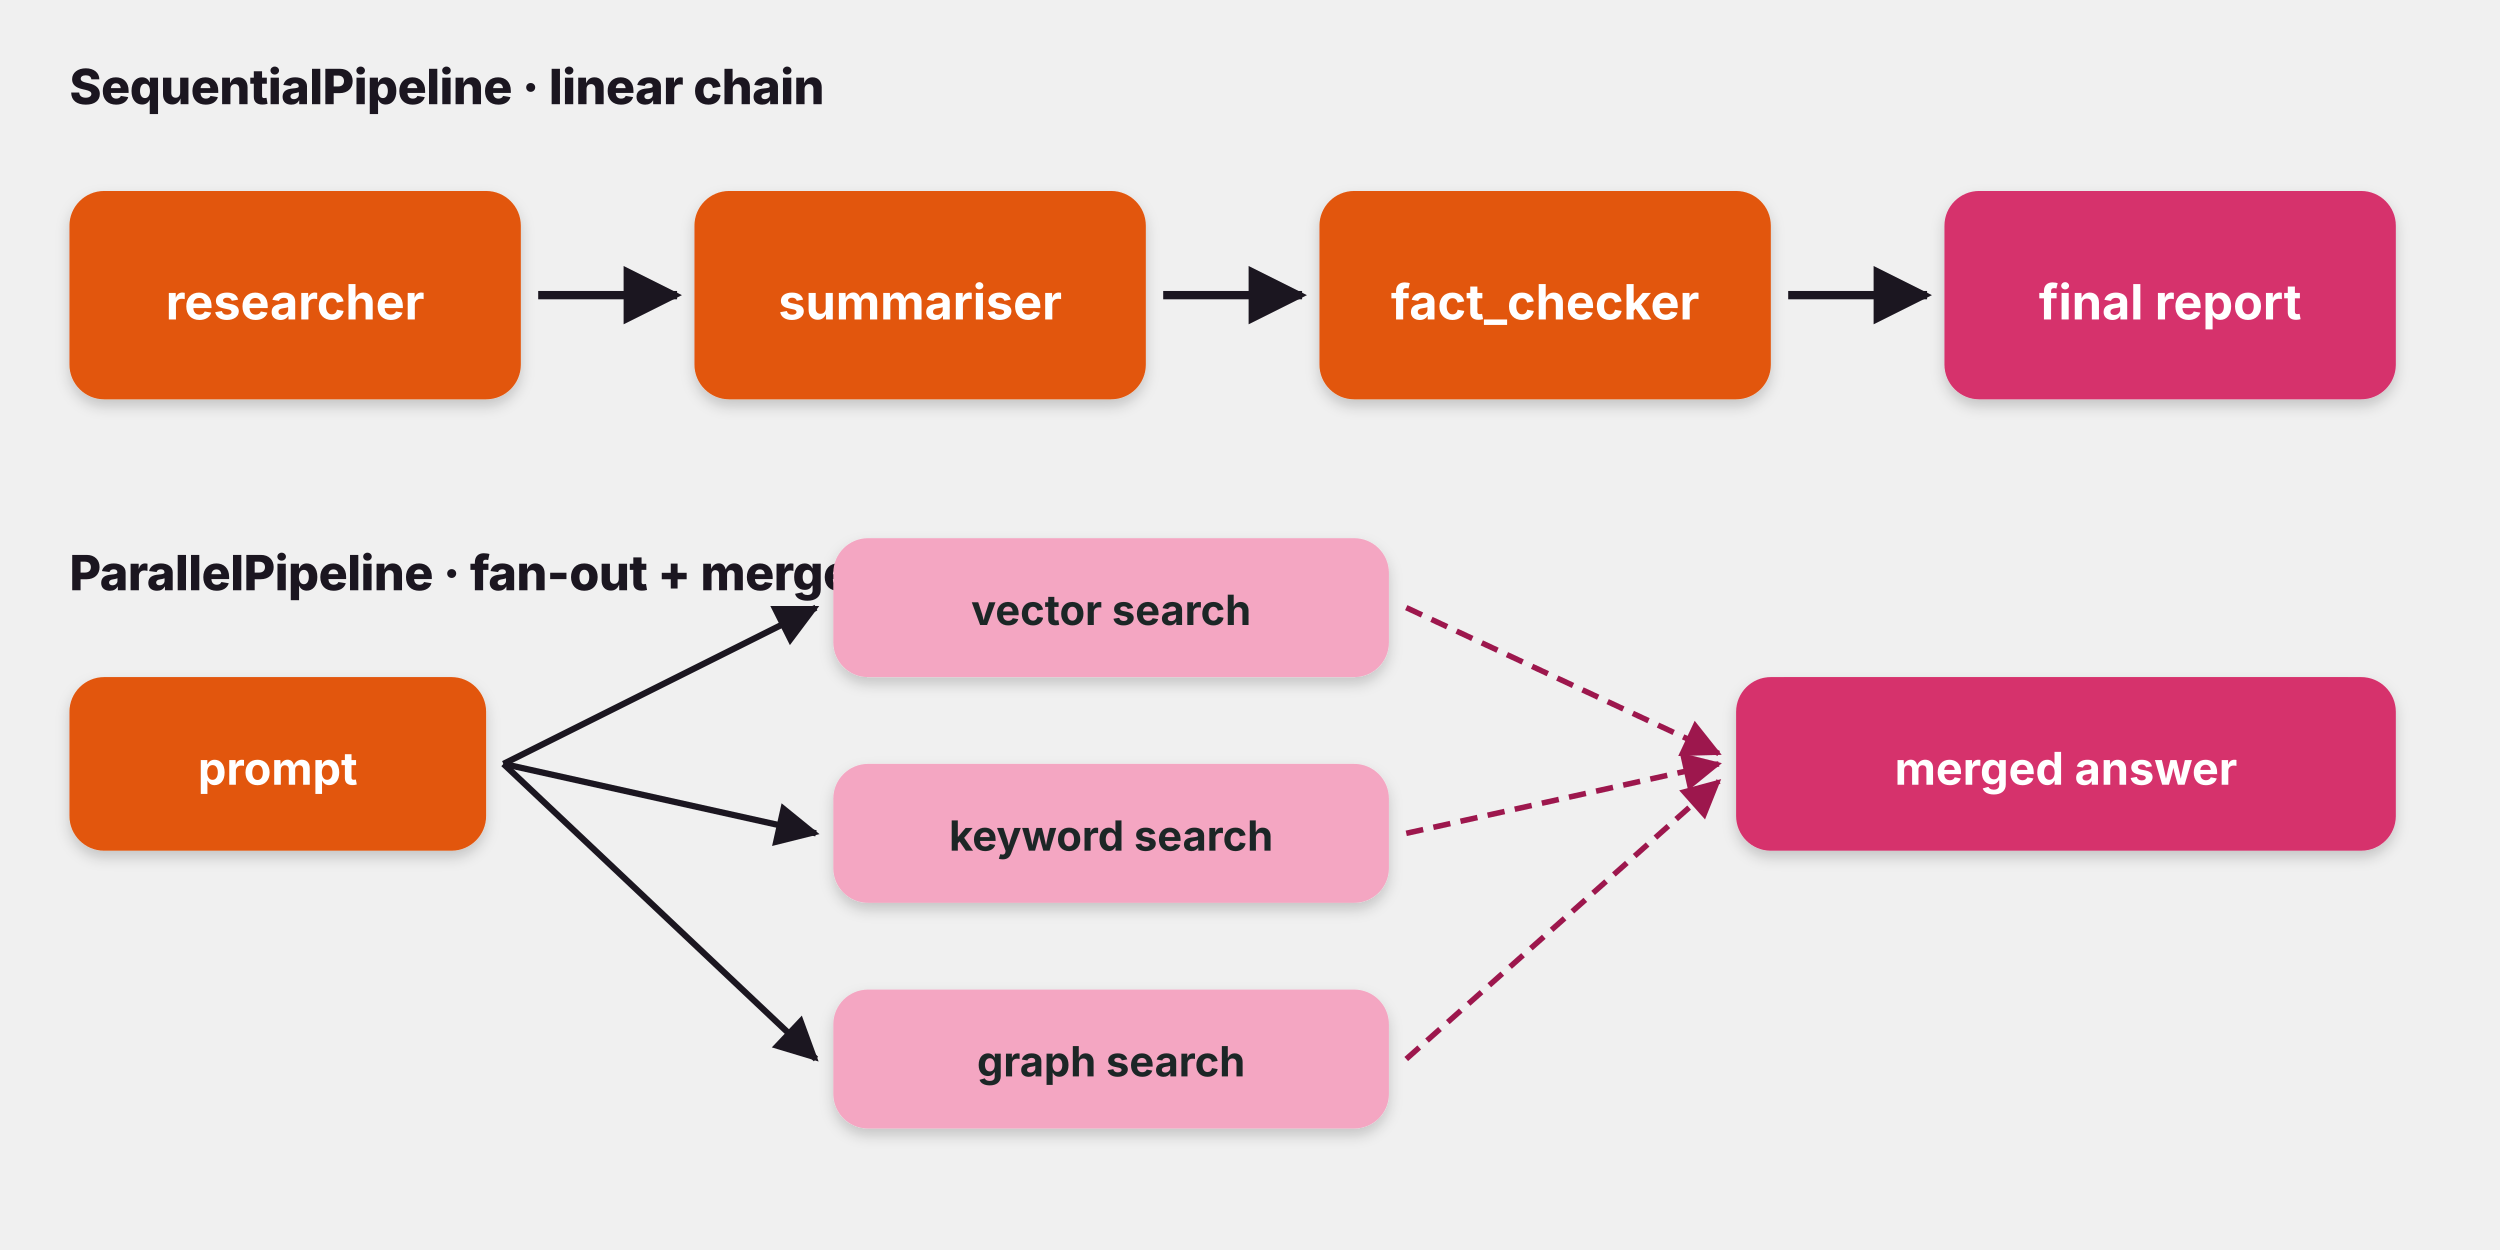
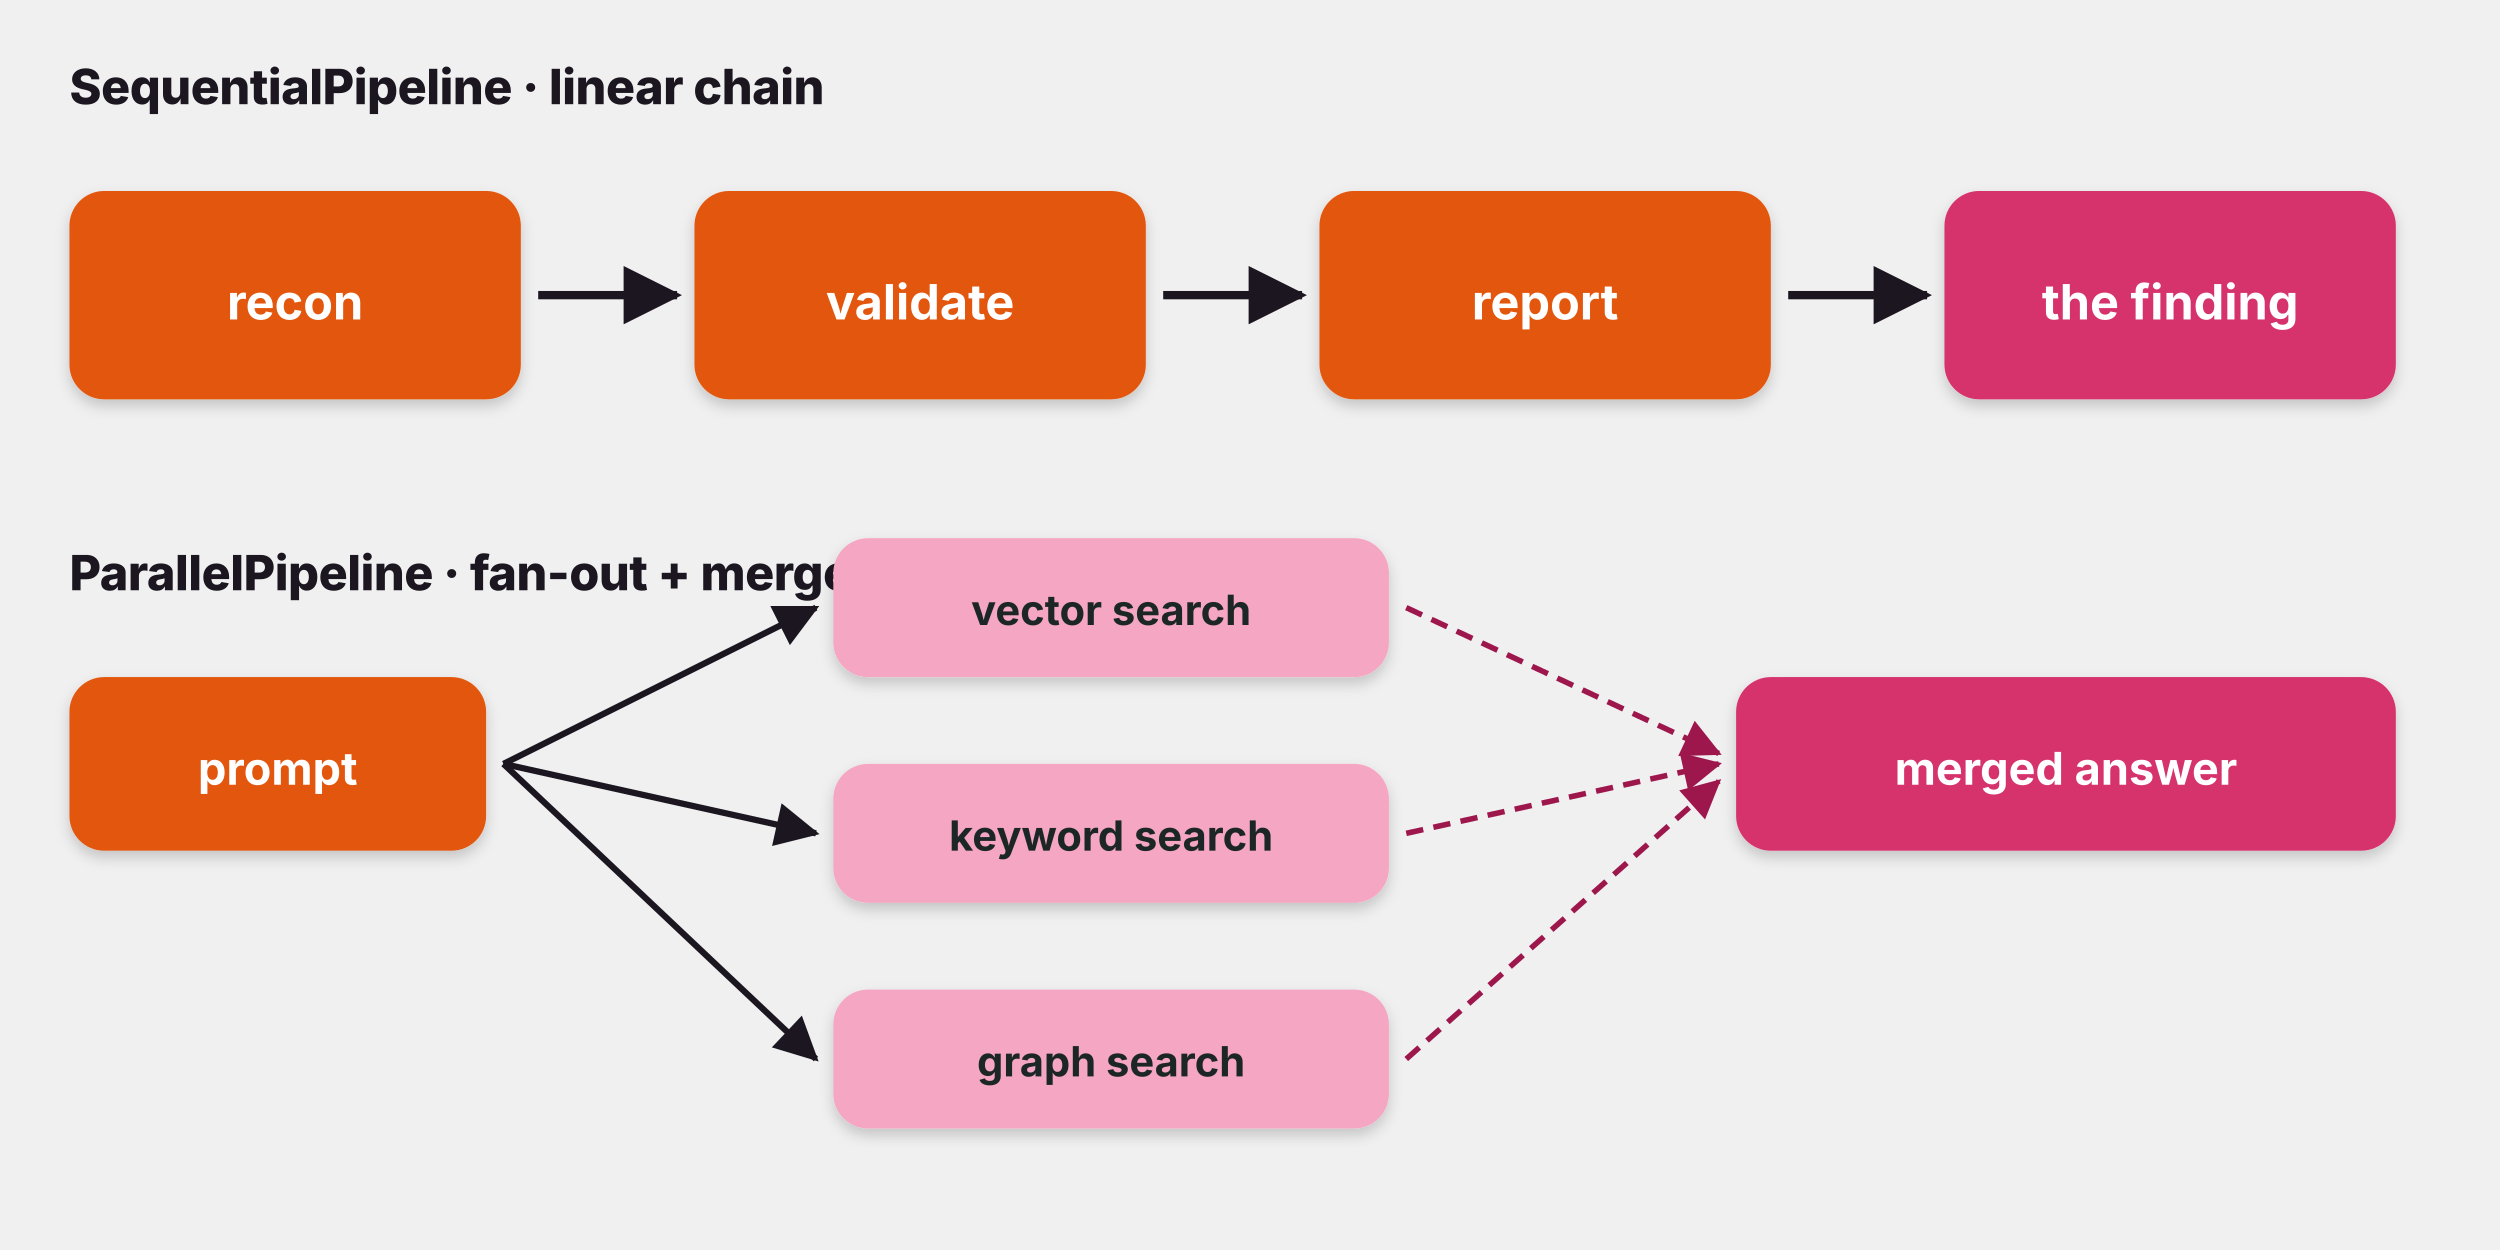
<svg xmlns="http://www.w3.org/2000/svg" viewBox="0 0 720 360" font-family="-apple-system, BlinkMacSystemFont, 'Inter', sans-serif" shape-rendering="geometricPrecision">
  <defs>
    <filter id="sh" x="-20%" y="-20%" width="140%" height="140%">
      <feGaussianBlur in="SourceAlpha" stdDeviation="2" />
      <feOffset dx="0" dy="2" result="o" />
      <feComponentTransfer>
        <feFuncA type="linear" slope="0.18" />
      </feComponentTransfer>
      <feMerge>
        <feMergeNode />
        <feMergeNode in="SourceGraphic" />
      </feMerge>
    </filter>
    <marker id="a" viewBox="0 0 12 12" refX="11" refY="6" markerWidth="7" markerHeight="7" orient="auto-start-reverse">
      <path d="M 0,0 L 12,6 L 0,12 z" fill="#1B1620" />
    </marker>
    <marker id="am" viewBox="0 0 12 12" refX="11" refY="6" markerWidth="7" markerHeight="7" orient="auto-start-reverse">
      <path d="M 0,0 L 12,6 L 0,12 z" fill="#9D174D" />
    </marker>
  </defs>
  <text x="20" y="30" font-size="14" font-weight="800" fill="#1B1620" letter-spacing="-0.01em">SequentialPipeline · linear chain</text>
  <g filter="url(#sh)">
    <rect x="20" y="55" width="130" height="60" rx="10" fill="#E2570E" />
-     <text x="85" y="92" text-anchor="middle" font-size="14" font-weight="700" fill="#FFFFFF">researcher</text>
+     <text x="85" y="92" text-anchor="middle" font-size="14" font-weight="700" fill="#FFFFFF">recon</text>
    <rect x="200" y="55" width="130" height="60" rx="10" fill="#E2570E" />
-     <text x="265" y="92" text-anchor="middle" font-size="14" font-weight="700" fill="#FFFFFF">summariser</text>
+     <text x="265" y="92" text-anchor="middle" font-size="14" font-weight="700" fill="#FFFFFF">validate</text>
    <rect x="380" y="55" width="130" height="60" rx="10" fill="#E2570E" />
-     <text x="445" y="92" text-anchor="middle" font-size="14" font-weight="700" fill="#FFFFFF">fact_checker</text>
+     <text x="445" y="92" text-anchor="middle" font-size="14" font-weight="700" fill="#FFFFFF">report</text>
    <rect x="560" y="55" width="130" height="60" rx="10" fill="#D6336C" />
-     <text x="625" y="92" text-anchor="middle" font-size="14" font-weight="700" fill="#FFFFFF">final report</text>
+     <text x="625" y="92" text-anchor="middle" font-size="14" font-weight="700" fill="#FFFFFF">the finding</text>
  </g>
  <line x1="155" y1="85" x2="195" y2="85" stroke="#1B1620" stroke-width="2.4" marker-end="url(#a)" />
  <line x1="335" y1="85" x2="375" y2="85" stroke="#1B1620" stroke-width="2.4" marker-end="url(#a)" />
  <line x1="515" y1="85" x2="555" y2="85" stroke="#1B1620" stroke-width="2.4" marker-end="url(#a)" />
  <text x="20" y="170" font-size="14" font-weight="800" fill="#1B1620" letter-spacing="-0.01em">ParallelPipeline · fan-out + merge</text>
  <g filter="url(#sh)">
    <rect x="20" y="195" width="120" height="50" rx="10" fill="#E2570E" />
    <text x="80" y="226" text-anchor="middle" font-size="13" font-weight="700" fill="#FFFFFF">prompt</text>
    <rect x="240" y="155" width="160" height="40" rx="10" fill="#F4A6C2" />
    <text x="320" y="180" text-anchor="middle" font-size="12" font-weight="700" fill="#1F2828">vector search</text>
    <rect x="240" y="220" width="160" height="40" rx="10" fill="#F4A6C2" />
    <text x="320" y="245" text-anchor="middle" font-size="12" font-weight="700" fill="#1F2828">keyword search</text>
    <rect x="240" y="285" width="160" height="40" rx="10" fill="#F4A6C2" />
    <text x="320" y="310" text-anchor="middle" font-size="12" font-weight="700" fill="#1F2828">graph search</text>
    <rect x="500" y="195" width="190" height="50" rx="10" fill="#D6336C" />
    <text x="595" y="226" text-anchor="middle" font-size="13" font-weight="700" fill="#FFFFFF">merged answer</text>
  </g>
  <line x1="145" y1="220" x2="235" y2="175" stroke="#1B1620" stroke-width="1.8" marker-end="url(#a)" />
  <line x1="145" y1="220" x2="235" y2="240" stroke="#1B1620" stroke-width="1.8" marker-end="url(#a)" />
  <line x1="145" y1="220" x2="235" y2="305" stroke="#1B1620" stroke-width="1.8" marker-end="url(#a)" />
  <line x1="405" y1="175" x2="495" y2="217" stroke="#9D174D" stroke-width="1.6" stroke-dasharray="5,3" marker-end="url(#am)" />
  <line x1="405" y1="240" x2="495" y2="220" stroke="#9D174D" stroke-width="1.6" stroke-dasharray="5,3" marker-end="url(#am)" />
  <line x1="405" y1="305" x2="495" y2="225" stroke="#9D174D" stroke-width="1.6" stroke-dasharray="5,3" marker-end="url(#am)" />
</svg>
